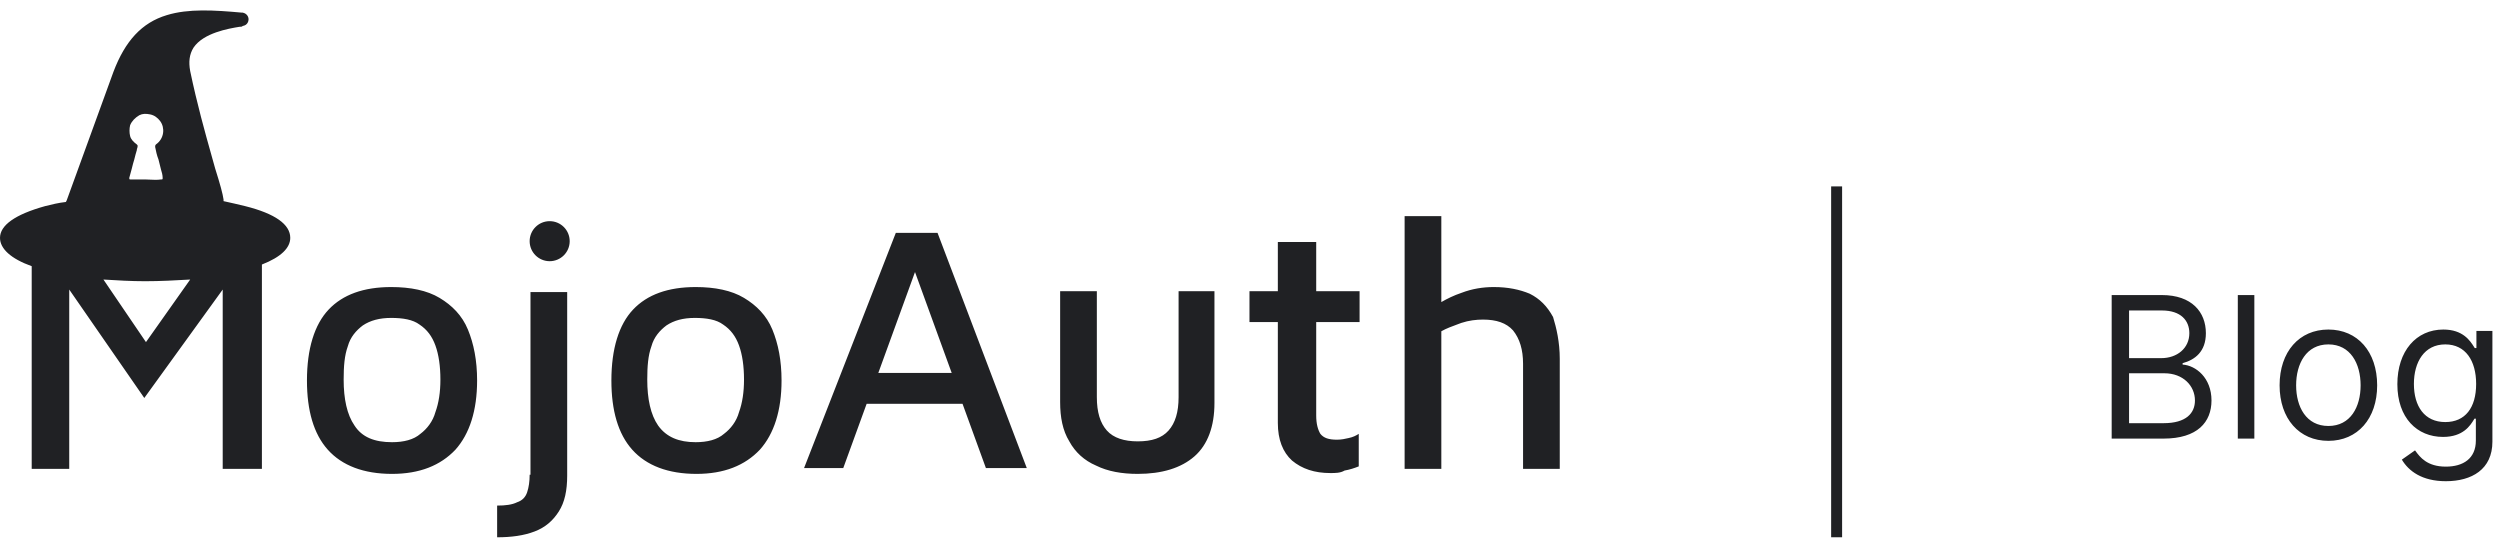
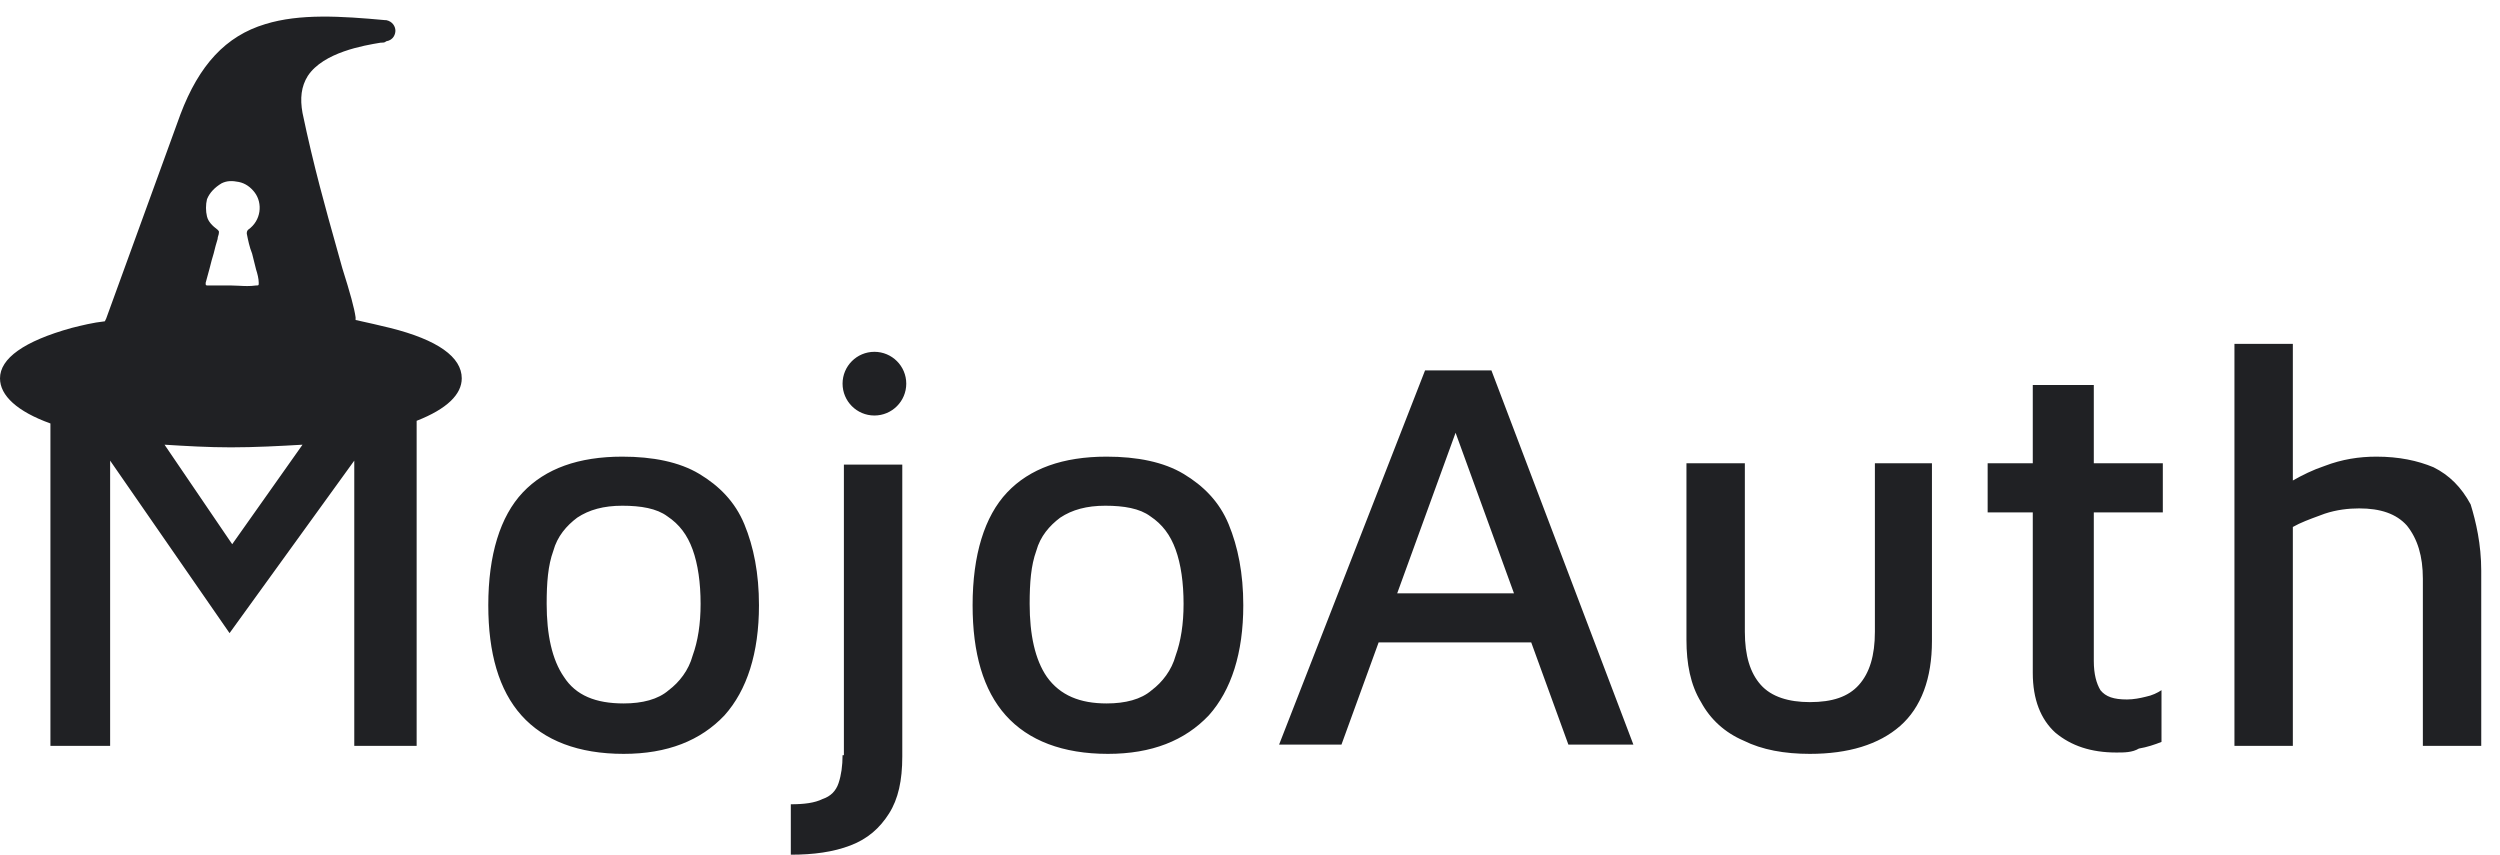
- <svg xmlns="http://www.w3.org/2000/svg" width="228" height="49" viewBox="0 0 228 49" fill="none">
-   <path fill-rule="evenodd" clip-rule="evenodd" d="M20.387 18.344C21.071 18.496 21.756 18.648 22.364 18.8C25.103 19.485 26.472 20.474 26.472 21.691C26.472 22.604 25.636 23.441 23.886 24.125V42.762H20.311V26.407L13.16 36.296L6.314 26.407V42.762H2.891V24.277C0.989 23.593 -2.09808e-05 22.68 -2.09808e-05 21.691C-2.09808e-05 20.55 1.369 19.561 4.108 18.8C4.716 18.648 5.325 18.496 6.009 18.42L6.086 18.268L10.345 6.553C11.41 3.739 12.932 2.065 15.214 1.38C17.192 0.772 19.55 0.924 22.06 1.152H22.136C22.517 1.228 22.669 1.532 22.669 1.761C22.669 1.913 22.593 2.293 22.136 2.369C22.06 2.445 21.984 2.445 21.832 2.445L21.804 2.45C20.872 2.605 18.552 2.992 17.648 4.347C17.268 4.956 17.192 5.64 17.344 6.477C17.971 9.487 18.702 12.084 19.28 14.139L19.28 14.141C19.403 14.578 19.519 14.99 19.626 15.377C20.082 16.823 20.311 17.659 20.387 18.192V18.344L20.387 18.344ZM9.433 25.494L13.312 31.2L17.344 25.494C16.051 25.57 14.605 25.647 13.236 25.647C11.943 25.647 10.65 25.57 9.433 25.494ZM11.943 16.366H13.236C13.386 16.366 13.535 16.374 13.687 16.383C13.999 16.4 14.323 16.417 14.681 16.366C14.834 16.366 14.834 16.366 14.834 16.214C14.834 15.986 14.758 15.681 14.681 15.453L14.453 14.54C14.301 14.16 14.225 13.78 14.149 13.399L14.149 13.399C14.149 13.323 14.149 13.247 14.225 13.171C14.986 12.639 15.062 11.65 14.605 11.041C14.377 10.737 14.073 10.509 13.693 10.433C13.312 10.357 13.008 10.357 12.704 10.509C12.323 10.737 12.019 11.041 11.867 11.422C11.791 11.726 11.791 12.106 11.867 12.411C11.943 12.715 12.171 12.943 12.475 13.171C12.552 13.247 12.552 13.247 12.552 13.323C12.552 13.399 12.533 13.456 12.514 13.514C12.495 13.57 12.475 13.628 12.475 13.704C12.399 13.932 12.323 14.236 12.247 14.54L12.247 14.54C12.171 14.769 12.095 15.073 12.019 15.377L12.019 15.377C11.981 15.529 11.943 15.662 11.905 15.796L11.905 15.796L11.905 15.796C11.867 15.929 11.829 16.062 11.791 16.214C11.791 16.29 11.791 16.328 11.81 16.347C11.829 16.366 11.867 16.366 11.943 16.366ZM167 49V17H168V49H167ZM192.585 40H197.315C200.409 40 201.688 38.492 201.688 36.523C201.688 34.452 200.256 33.327 199.054 33.25V33.122C200.179 32.815 201.176 32.074 201.176 30.386C201.176 28.469 199.898 26.909 197.162 26.909H192.585V40ZM194.17 38.594V34.043H197.392C199.105 34.043 200.179 35.193 200.179 36.523C200.179 37.673 199.386 38.594 197.315 38.594H194.17ZM194.17 32.662V28.315H197.162C198.901 28.315 199.668 29.236 199.668 30.386C199.668 31.767 198.543 32.662 197.111 32.662H194.17ZM205.596 26.909H204.088V40H205.596V26.909ZM212.348 40.205C215.007 40.205 216.797 38.185 216.797 35.142C216.797 32.074 215.007 30.054 212.348 30.054C209.689 30.054 207.899 32.074 207.899 35.142C207.899 38.185 209.689 40.205 212.348 40.205ZM212.348 38.849C210.328 38.849 209.407 37.111 209.407 35.142C209.407 33.173 210.328 31.409 212.348 31.409C214.368 31.409 215.288 33.173 215.288 35.142C215.288 37.111 214.368 38.849 212.348 38.849ZM223.062 43.886C225.415 43.886 227.307 42.812 227.307 40.281V30.182H225.849V31.741H225.696C225.676 31.711 225.656 31.679 225.634 31.644L225.631 31.64L225.63 31.639L225.629 31.636C225.28 31.085 224.628 30.054 222.832 30.054C220.352 30.054 218.639 32.023 218.639 35.04C218.639 38.108 220.429 39.847 222.807 39.847C224.651 39.847 225.289 38.806 225.631 38.249L225.67 38.185H225.798V40.179C225.798 41.815 224.648 42.557 223.062 42.557C221.343 42.557 220.699 41.683 220.294 41.133L220.25 41.074L219.048 41.918C219.662 42.947 220.87 43.886 223.062 43.886ZM223.011 38.492C221.119 38.492 220.148 37.06 220.148 35.014C220.148 33.02 221.094 31.409 223.011 31.409C224.852 31.409 225.824 32.892 225.824 35.014C225.824 37.188 224.827 38.492 223.011 38.492ZM29.895 41.013C31.189 42.458 33.166 43.219 35.753 43.219C38.263 43.219 40.165 42.458 41.534 41.013C42.827 39.567 43.512 37.437 43.512 34.699C43.512 32.873 43.208 31.352 42.675 30.059C42.143 28.765 41.23 27.853 40.089 27.168C38.948 26.483 37.426 26.179 35.677 26.179C33.166 26.179 31.265 26.864 29.971 28.233C28.678 29.602 27.994 31.808 27.994 34.699C27.994 37.437 28.602 39.567 29.895 41.013ZM38.339 39.567C37.731 40.1 36.818 40.328 35.753 40.328C34.155 40.328 33.014 39.872 32.33 38.807C31.645 37.818 31.341 36.372 31.341 34.623C31.341 33.406 31.417 32.417 31.721 31.58C31.949 30.743 32.482 30.135 33.09 29.678C33.775 29.222 34.612 28.994 35.677 28.994C36.742 28.994 37.654 29.146 38.263 29.602C38.948 30.059 39.404 30.667 39.708 31.504C40.013 32.341 40.165 33.406 40.165 34.623C40.165 35.764 40.013 36.753 39.708 37.59C39.48 38.426 38.948 39.111 38.339 39.567ZM48.304 43.295C48.304 43.903 48.228 44.436 48.076 44.892C47.924 45.349 47.62 45.653 47.163 45.805C46.707 46.033 46.098 46.109 45.338 46.109V49C46.631 49 47.772 48.848 48.761 48.468C49.75 48.087 50.434 47.479 50.967 46.642C51.499 45.805 51.727 44.74 51.727 43.371V26.636H48.38V43.295H48.304ZM57.661 41.013C58.954 42.458 60.932 43.219 63.518 43.219C66.028 43.219 67.93 42.458 69.299 41.013C70.593 39.567 71.277 37.437 71.277 34.699C71.277 32.873 70.973 31.352 70.441 30.059C69.908 28.765 68.995 27.853 67.854 27.168C66.713 26.483 65.192 26.179 63.442 26.179C60.932 26.179 59.03 26.864 57.737 28.233C56.444 29.602 55.759 31.808 55.759 34.699C55.759 37.437 56.368 39.567 57.661 41.013ZM66.028 39.567C65.42 40.1 64.507 40.328 63.442 40.328C61.921 40.328 60.78 39.872 60.019 38.807C59.334 37.818 59.03 36.372 59.03 34.623C59.03 33.406 59.106 32.417 59.41 31.58C59.639 30.743 60.171 30.135 60.78 29.678C61.464 29.222 62.301 28.994 63.366 28.994C64.431 28.994 65.344 29.146 65.953 29.602C66.637 30.059 67.094 30.667 67.398 31.504C67.702 32.341 67.854 33.406 67.854 34.623C67.854 35.764 67.702 36.753 67.398 37.59C67.17 38.426 66.637 39.111 66.028 39.567ZM85.502 21.235H81.699L73.331 42.686H76.906L79.037 36.829H87.784L89.914 42.686H93.642L85.502 21.235ZM80.101 34.014L83.448 24.81L86.796 34.014H80.101ZM99.956 42.458C101.021 42.99 102.314 43.219 103.759 43.219C105.965 43.219 107.715 42.686 108.932 41.621C110.149 40.556 110.758 38.883 110.758 36.753V26.559H107.487V36.22C107.487 37.59 107.182 38.578 106.574 39.263C105.965 39.948 105.052 40.252 103.759 40.252C102.542 40.252 101.553 39.948 100.945 39.263C100.336 38.578 100.032 37.59 100.032 36.22V26.559H96.685V36.677C96.685 38.046 96.913 39.263 97.521 40.252C98.054 41.241 98.891 42.002 99.956 42.458ZM121.331 43.143C119.886 43.143 118.745 42.762 117.832 42.002C116.995 41.241 116.539 40.1 116.539 38.578V29.374H113.952V26.559H116.539V22.071H120.038V26.559H123.994V29.374H120.038V37.894C120.038 38.654 120.19 39.187 120.418 39.567C120.723 39.948 121.179 40.1 121.94 40.1C122.32 40.1 122.7 40.024 123.005 39.948C123.385 39.872 123.689 39.719 123.918 39.567V42.534C123.537 42.686 123.081 42.838 122.624 42.914C122.244 43.143 121.788 43.143 121.331 43.143ZM142.25 42.762V32.721C142.25 31.2 141.946 29.907 141.642 28.918C141.109 27.929 140.425 27.244 139.512 26.788C138.599 26.407 137.534 26.179 136.241 26.179C135.252 26.179 134.263 26.331 133.274 26.712C132.59 26.94 131.981 27.244 131.449 27.548V19.713H128.101V42.762H131.449V30.211C131.888 29.96 132.431 29.76 132.95 29.57C133.059 29.53 133.168 29.49 133.274 29.45C133.959 29.222 134.643 29.146 135.252 29.146C136.469 29.146 137.382 29.45 137.991 30.135C138.599 30.895 138.903 31.884 138.903 33.178V42.762H142.25ZM51.956 21.995C51.956 23.004 51.138 23.821 50.13 23.821C49.122 23.821 48.304 23.004 48.304 21.995C48.304 20.987 49.122 20.17 50.13 20.17C51.138 20.17 51.956 20.987 51.956 21.995Z" fill="#202124" />
+ <svg xmlns="http://www.w3.org/2000/svg" width="117" height="40" viewBox="0 0 117 40" fill="none">
+   <g>
+     <path fill-rule="evenodd" clip-rule="evenodd" d="M16.642 14.975C17.201 15.099 17.76 15.223 18.257 15.347C20.492 15.906 21.61 16.713 21.61 17.707C21.61 18.452 20.927 19.135 19.499 19.694V34.908H16.58V21.557L10.743 29.63L5.154 21.557V34.908H2.36V19.818C0.807 19.259 -2.28882e-05 18.514 -2.28882e-05 17.707C-2.28882e-05 16.775 1.118 15.968 3.353 15.347C3.85 15.223 4.347 15.099 4.906 15.037L4.968 14.912L8.445 5.349C9.315 3.052 10.557 1.686 12.419 1.127C14.034 0.63 15.959 0.754 18.008 0.941H18.07C18.381 1.003 18.505 1.251 18.505 1.437C18.505 1.562 18.443 1.872 18.07 1.934C18.008 1.996 17.946 1.996 17.822 1.996L17.799 2C17.038 2.127 15.144 2.442 14.407 3.549C14.096 4.045 14.034 4.604 14.158 5.287C14.67 7.745 15.267 9.864 15.739 11.542L15.739 11.543C15.839 11.9 15.934 12.237 16.021 12.553C16.394 13.733 16.58 14.416 16.642 14.85V14.975ZM7.7 20.812L10.867 25.469L14.158 20.812C13.103 20.874 11.923 20.936 10.805 20.936C9.749 20.936 8.694 20.874 7.7 20.812ZM9.749 13.36H10.805C10.927 13.36 11.049 13.367 11.173 13.373C11.428 13.387 11.693 13.402 11.985 13.36C12.109 13.36 12.109 13.36 12.109 13.236C12.109 13.05 12.047 12.801 11.985 12.615L11.799 11.87C11.674 11.559 11.612 11.249 11.55 10.938C11.55 10.876 11.55 10.814 11.612 10.752C12.233 10.317 12.295 9.51 11.923 9.013C11.736 8.765 11.488 8.579 11.178 8.516C10.867 8.454 10.619 8.454 10.37 8.579C10.06 8.765 9.811 9.013 9.687 9.324C9.625 9.572 9.625 9.883 9.687 10.131C9.749 10.379 9.936 10.566 10.184 10.752C10.246 10.814 10.246 10.814 10.246 10.876C10.246 10.938 10.231 10.985 10.215 11.031C10.2 11.078 10.184 11.125 10.184 11.187C10.122 11.373 10.06 11.621 9.998 11.87C9.936 12.056 9.874 12.304 9.811 12.553C9.78 12.677 9.749 12.786 9.718 12.894C9.687 13.003 9.656 13.112 9.625 13.236C9.625 13.298 9.625 13.329 9.641 13.345C9.656 13.36 9.687 13.36 9.749 13.36ZM24.404 33.48C25.46 34.66 27.075 35.281 29.186 35.281C31.235 35.281 32.788 34.66 33.905 33.48C34.961 32.3 35.52 30.561 35.52 28.326C35.52 26.835 35.272 25.593 34.837 24.538C34.402 23.482 33.657 22.737 32.726 22.178C31.794 21.619 30.552 21.371 29.124 21.371C27.075 21.371 25.522 21.93 24.466 23.047C23.411 24.165 22.852 25.966 22.852 28.326C22.852 30.561 23.349 32.3 24.404 33.48ZM31.297 32.3C30.8 32.735 30.055 32.921 29.186 32.921C27.882 32.921 26.95 32.548 26.392 31.679C25.833 30.872 25.584 29.692 25.584 28.264C25.584 27.27 25.646 26.463 25.895 25.78C26.081 25.097 26.516 24.6 27.012 24.227C27.571 23.855 28.254 23.668 29.124 23.668C29.993 23.668 30.738 23.793 31.235 24.165C31.794 24.538 32.167 25.034 32.415 25.718C32.663 26.401 32.788 27.27 32.788 28.264C32.788 29.195 32.663 30.002 32.415 30.685C32.229 31.368 31.794 31.927 31.297 32.3ZM39.432 35.343C39.432 35.839 39.37 36.274 39.246 36.647C39.122 37.019 38.873 37.268 38.501 37.392C38.128 37.578 37.631 37.64 37.01 37.64V40C38.066 40 38.997 39.876 39.805 39.565C40.612 39.255 41.171 38.758 41.605 38.075C42.04 37.392 42.227 36.523 42.227 35.405V21.743H39.494V35.343H39.432ZM47.07 33.48C48.126 34.66 49.74 35.281 51.852 35.281C53.901 35.281 55.453 34.66 56.571 33.48C57.627 32.3 58.186 30.561 58.186 28.326C58.186 26.835 57.937 25.593 57.502 24.538C57.068 23.482 56.323 22.737 55.391 22.178C54.46 21.619 53.218 21.371 51.79 21.371C49.74 21.371 48.188 21.93 47.132 23.047C46.077 24.165 45.518 25.966 45.518 28.326C45.518 30.561 46.014 32.3 47.07 33.48ZM53.901 32.3C53.404 32.735 52.659 32.921 51.79 32.921C50.548 32.921 49.616 32.548 48.995 31.679C48.436 30.872 48.188 29.692 48.188 28.264C48.188 27.27 48.25 26.463 48.498 25.78C48.685 25.097 49.119 24.6 49.616 24.227C50.175 23.855 50.858 23.668 51.727 23.668C52.597 23.668 53.342 23.793 53.839 24.165C54.398 24.538 54.77 25.034 55.019 25.718C55.267 26.401 55.391 27.27 55.391 28.264C55.391 29.195 55.267 30.002 55.019 30.685C54.832 31.368 54.398 31.927 53.901 32.3ZM69.798 17.334H66.693L59.862 34.846H62.781L64.52 30.064H71.661L73.4 34.846H76.442L69.798 17.334ZM65.389 27.767L68.121 20.253L70.854 27.767H65.389ZM81.597 34.66C82.466 35.094 83.522 35.281 84.701 35.281C86.502 35.281 87.931 34.846 88.924 33.977C89.918 33.107 90.415 31.741 90.415 30.002V21.681H87.745V29.568C87.745 30.685 87.496 31.493 86.999 32.051C86.502 32.61 85.757 32.859 84.701 32.859C83.708 32.859 82.9 32.61 82.404 32.051C81.907 31.493 81.659 30.685 81.659 29.568V21.681H78.926V29.94C78.926 31.058 79.113 32.051 79.609 32.859C80.044 33.666 80.727 34.287 81.597 34.66ZM99.046 35.218C97.866 35.218 96.935 34.908 96.189 34.287C95.506 33.666 95.134 32.735 95.134 31.493V23.979H93.022V21.681H95.134V18.017H97.99V21.681H101.22V23.979H97.99V30.934C97.99 31.555 98.114 31.989 98.3 32.3C98.549 32.61 98.922 32.735 99.543 32.735C99.853 32.735 100.163 32.672 100.412 32.61C100.722 32.548 100.971 32.424 101.158 32.3V34.722C100.847 34.846 100.474 34.97 100.101 35.032C99.791 35.218 99.419 35.218 99.046 35.218ZM116.122 34.908V26.711C116.122 25.469 115.874 24.413 115.626 23.606C115.191 22.799 114.633 22.24 113.887 21.867C113.142 21.557 112.273 21.371 111.217 21.371C110.41 21.371 109.602 21.495 108.795 21.805C108.237 21.992 107.74 22.24 107.305 22.488V16.092H104.572V34.908H107.305V24.662C107.664 24.457 108.107 24.294 108.531 24.139C108.62 24.106 108.709 24.073 108.795 24.041C109.354 23.855 109.913 23.793 110.41 23.793C111.403 23.793 112.149 24.041 112.646 24.6C113.142 25.221 113.39 26.028 113.39 27.084V34.908H116.122ZM42.413 17.955C42.413 18.778 41.746 19.446 40.922 19.446C40.099 19.446 39.432 18.778 39.432 17.955C39.432 17.132 40.099 16.465 40.922 16.465C41.746 16.465 42.413 17.132 42.413 17.955Z" fill="#202124" />
+   </g>
</svg>
